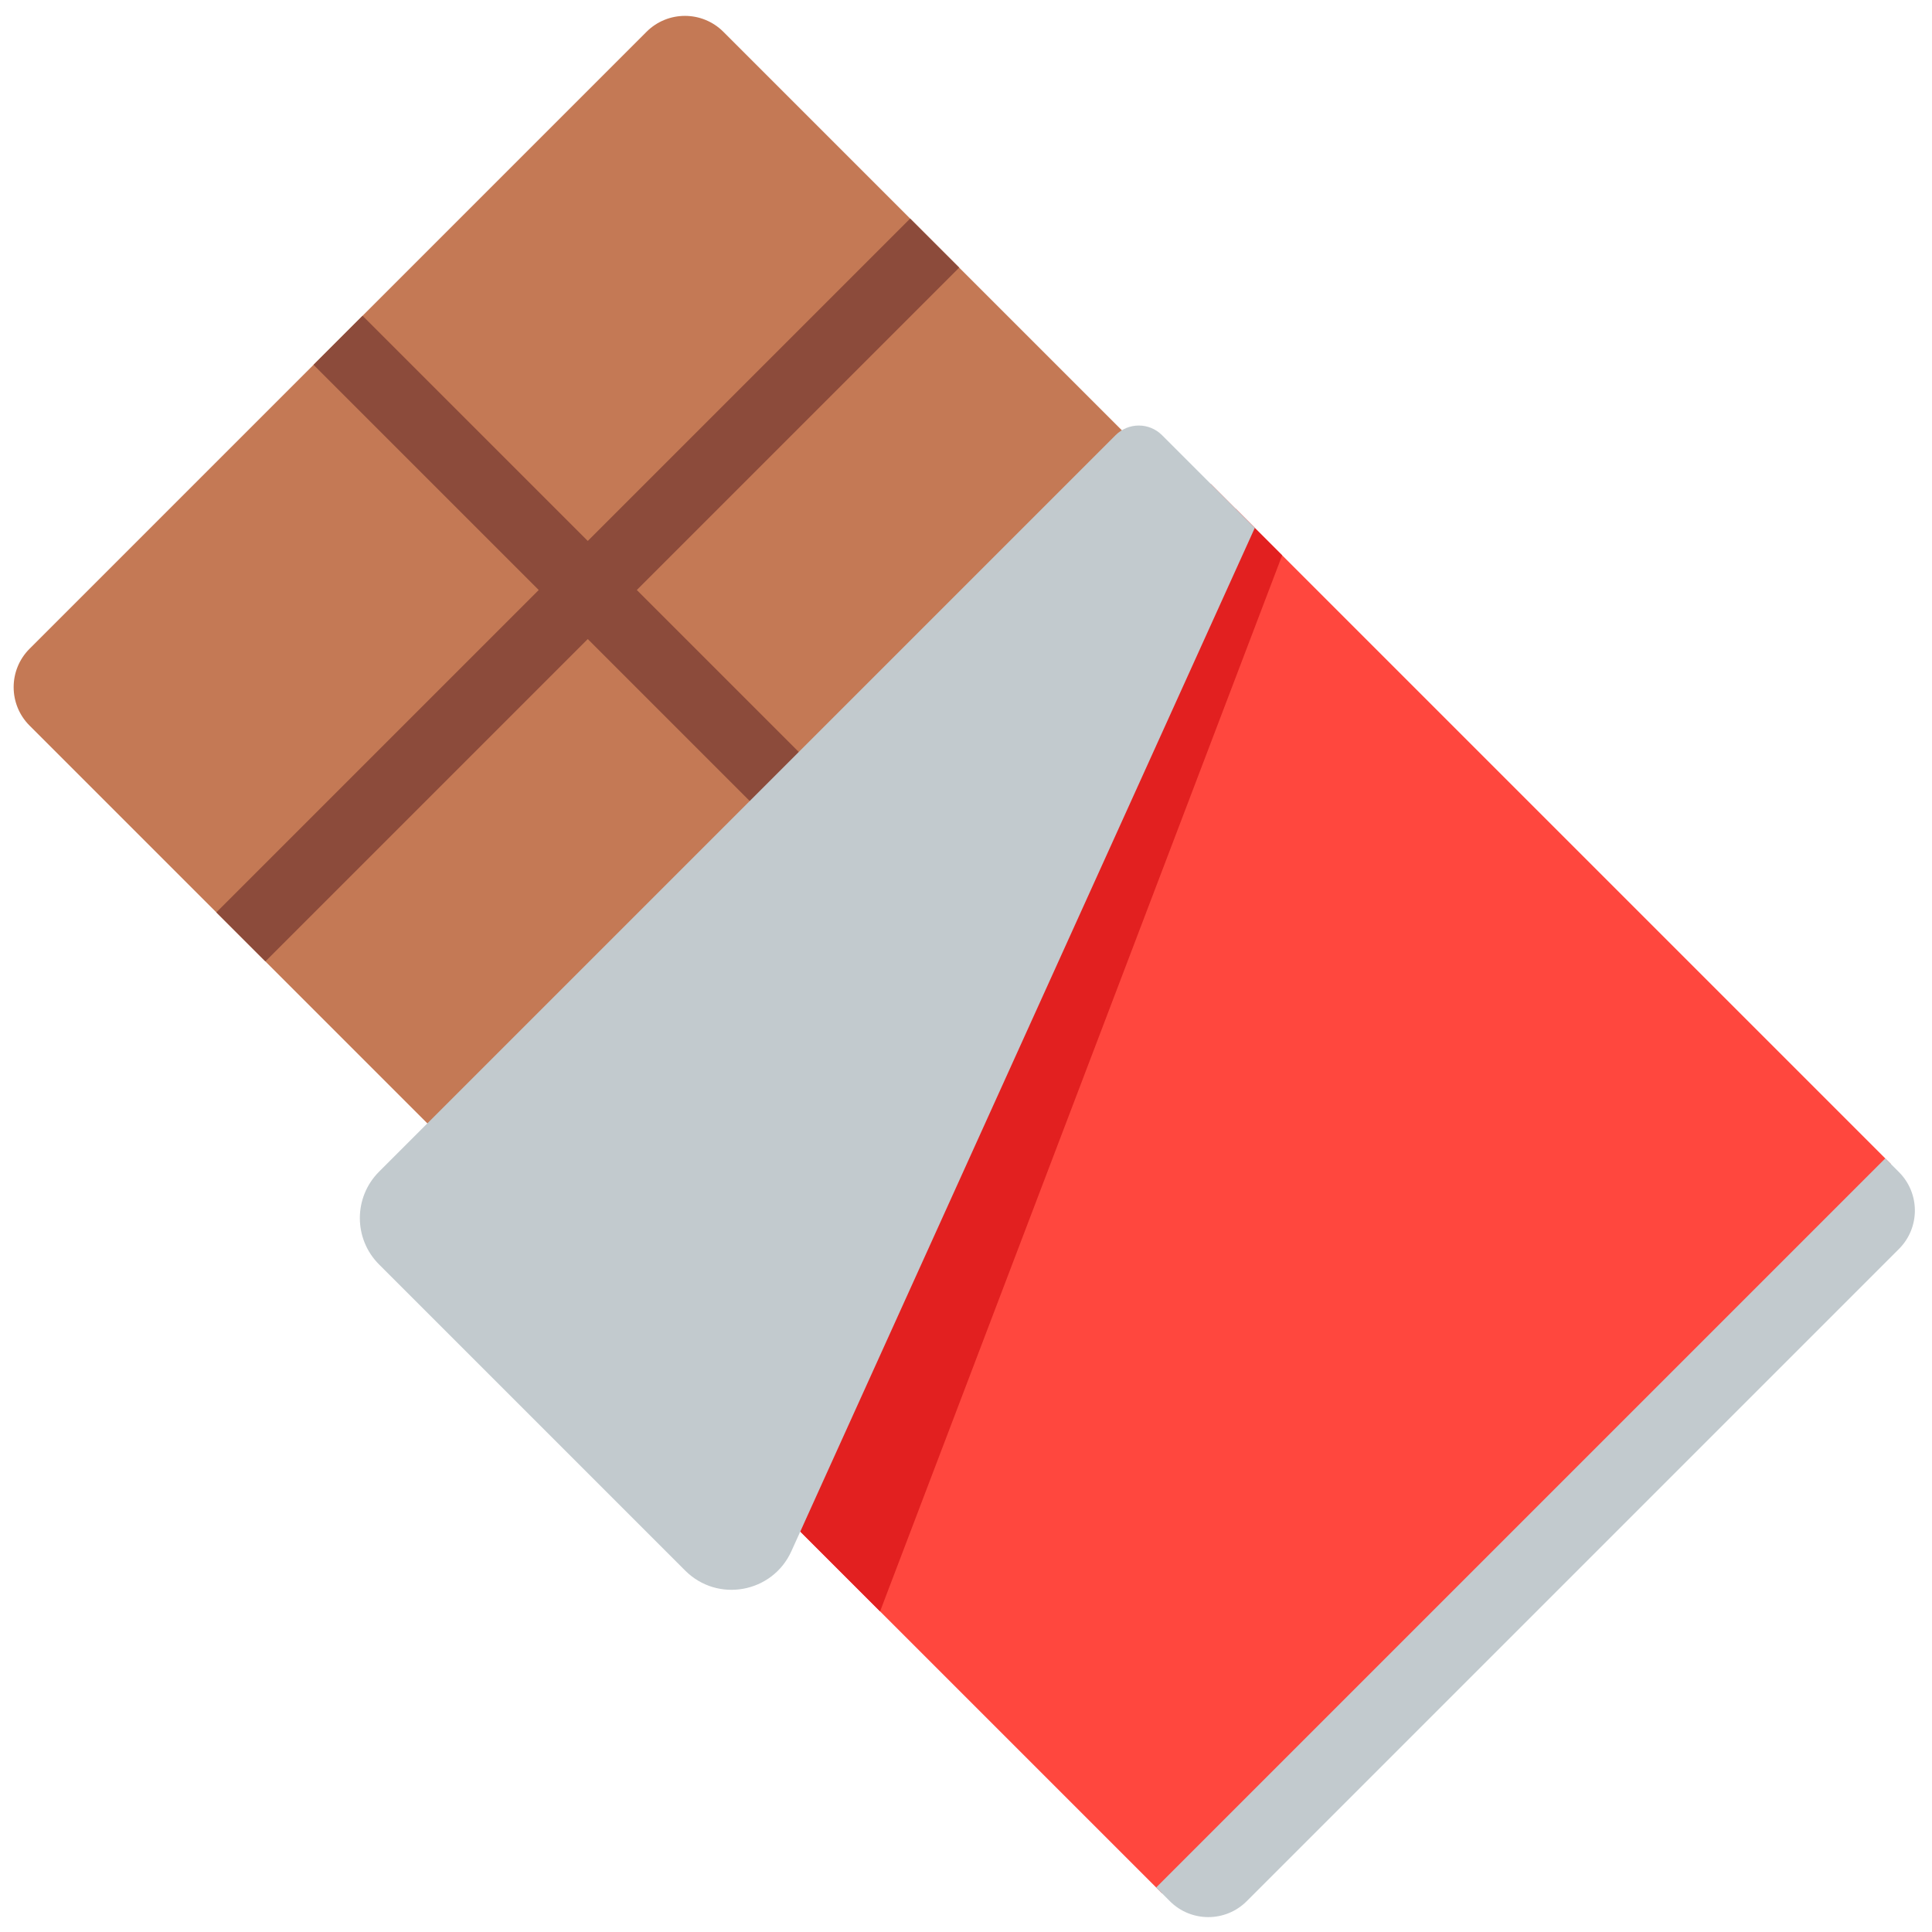
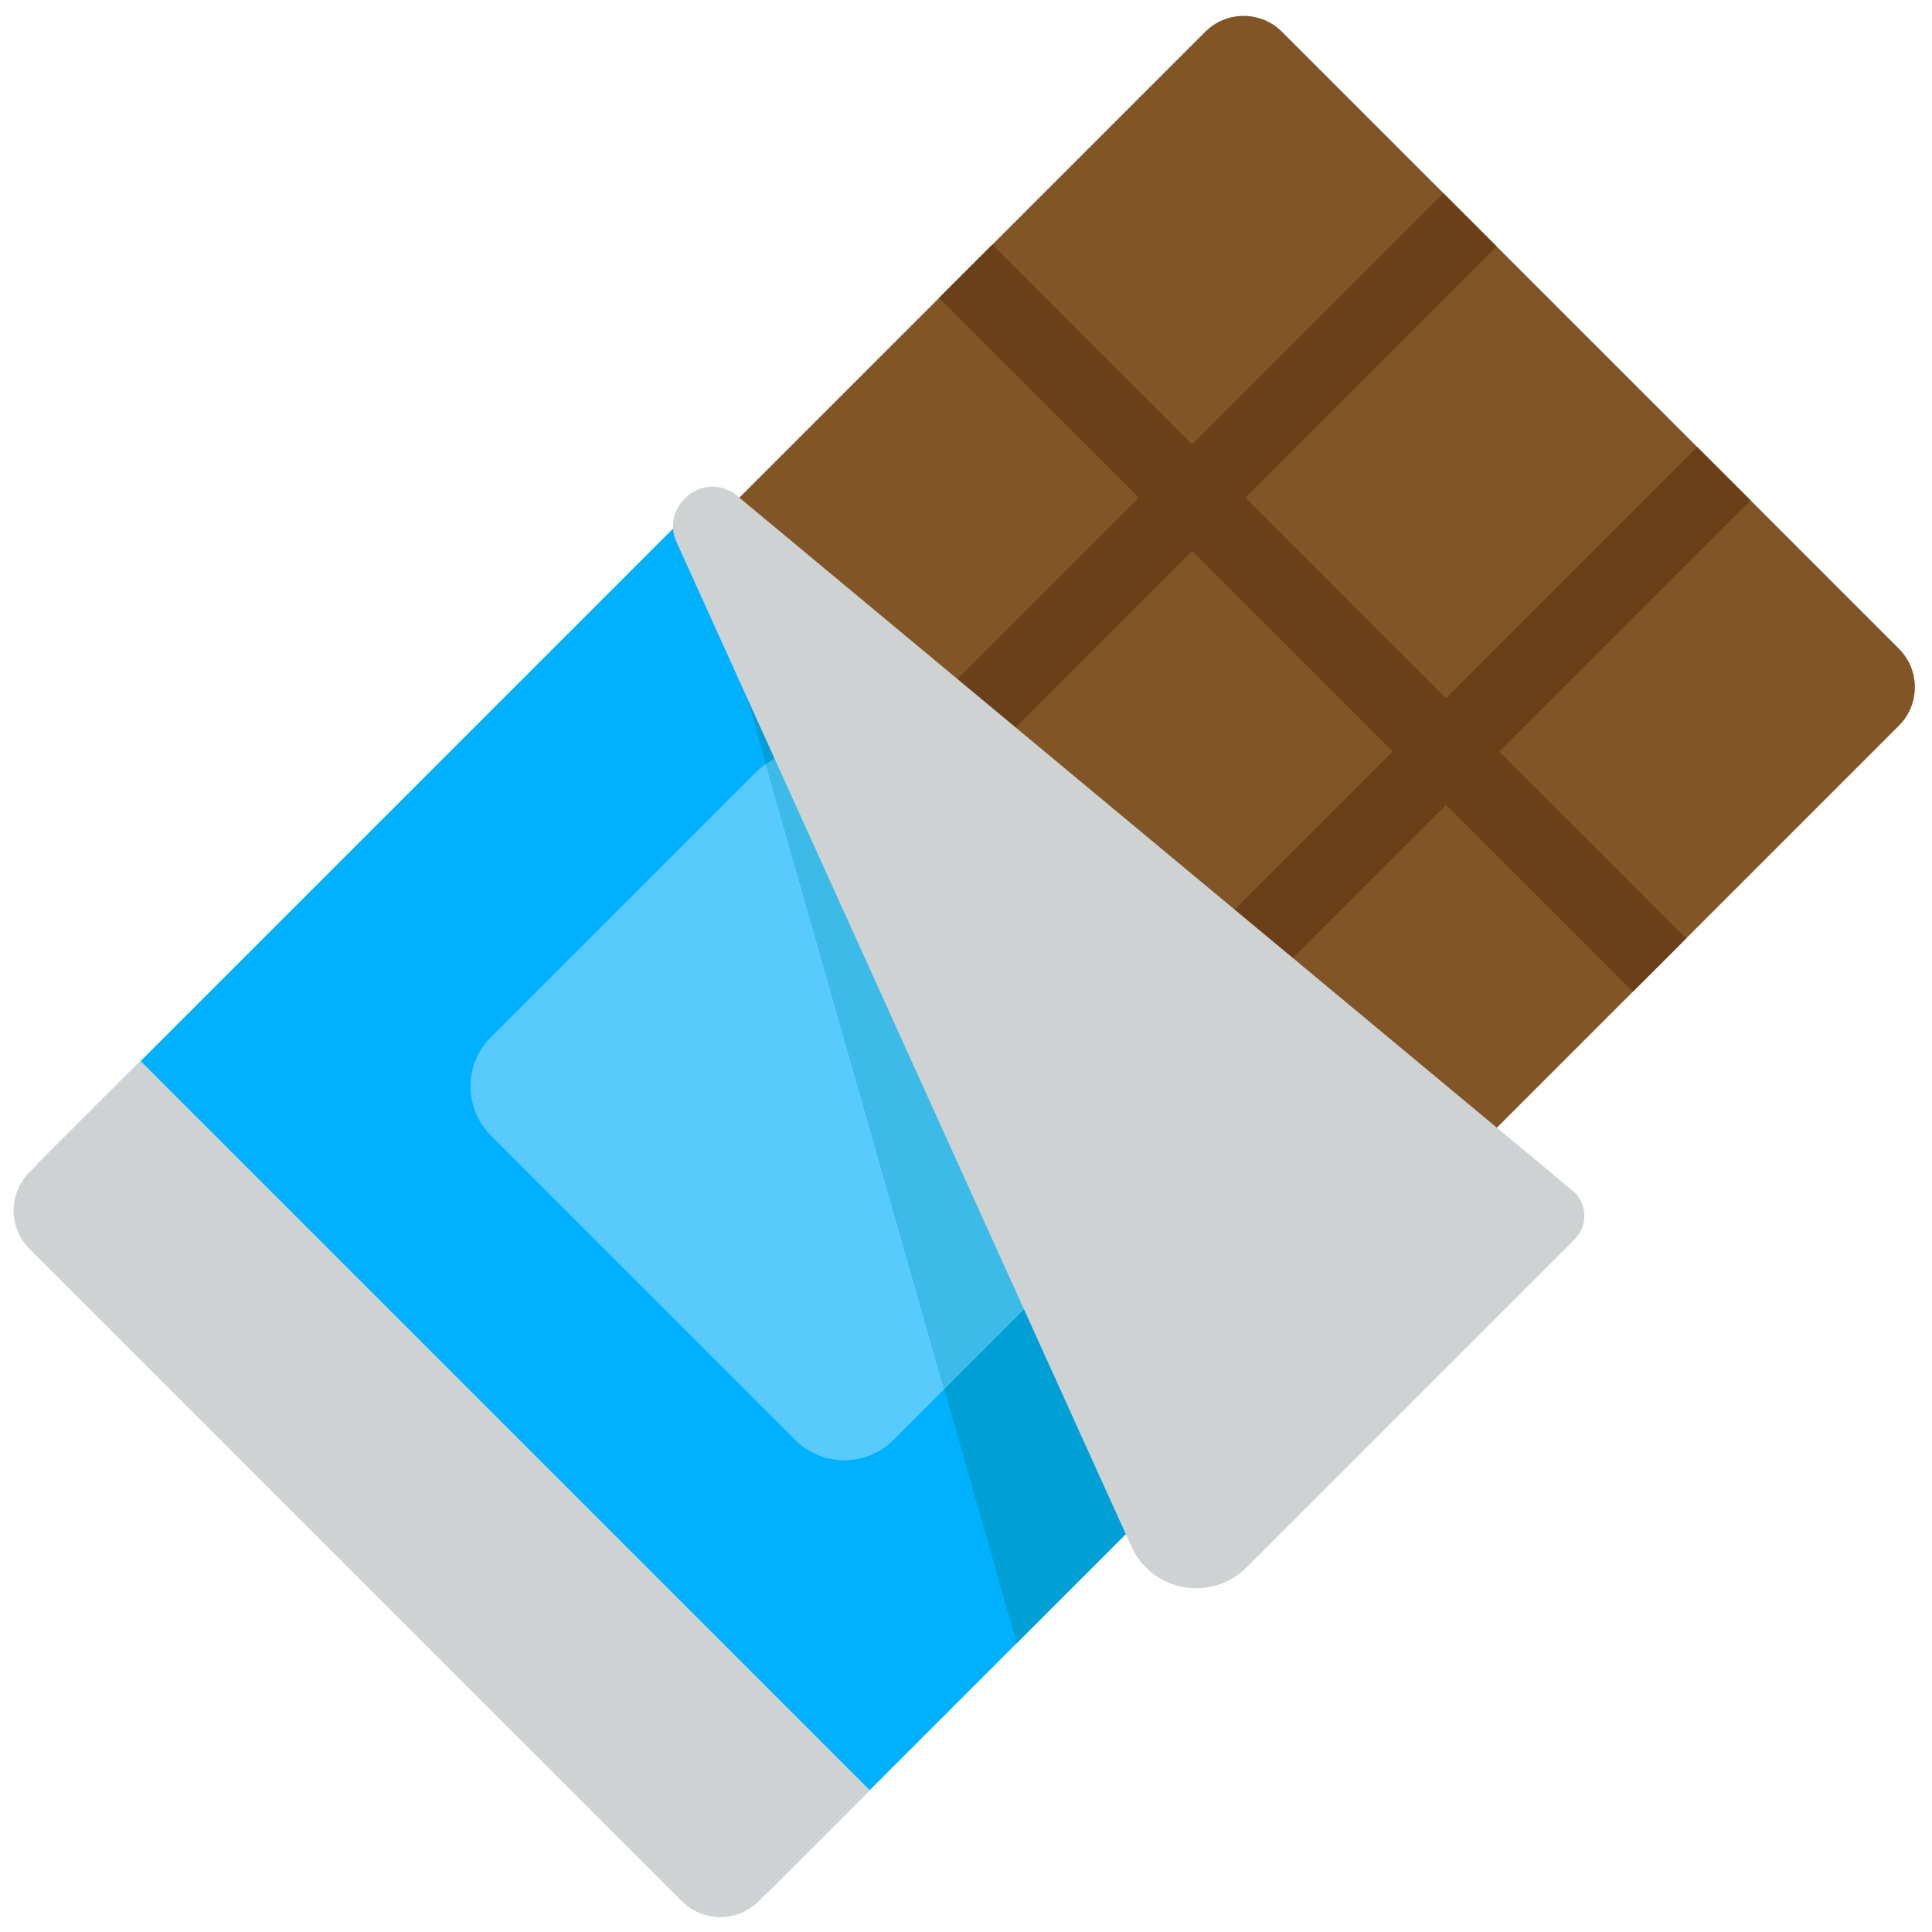
<svg xmlns="http://www.w3.org/2000/svg" version="1.1" x="0px" y="0px" viewBox="0 0 512 512" enable-background="new 0 0 512 512" xml:space="preserve">
  <g id="Layer_2">
-     <path fill="#FF473E" d="M501.132,308.508L307.916,501.724L127.641,321.449l193.217-193.217L501.132,308.508z" />
+     <path fill="#825527" d="M177.28,170.892L340.78,334.392c5.624,5.624,14.741,5.624,20.365,0l142.1-142.1   c5.624-5.624,5.624-14.741,0-20.365L339.745,8.428c-5.624-5.624-14.741-5.624-20.365,0l-142.1,142.1   C171.657,156.151,171.657,165.269,177.28,170.892z" />
  </g>
  <g id="Layer_3">
-     <path fill="#C2CACE" d="M503.244,330.984L330.392,503.836c-5.624,5.624-14.741,5.624-20.365,0l-3.632-3.632l193.217-193.217   l3.632,3.632C508.868,316.243,508.868,325.361,503.244,330.984z" />
+     <polygon fill="#00B1FF" points="9.948,308.508 203.164,501.724 383.439,321.449 183.417,135.038  " />
  </g>
  <g id="Layer_4">
-     <path fill="#C47955" d="M302.011,139.104L138.512,302.603c-5.624,5.624-14.741,5.624-20.365,0L7.836,192.292   c-5.624-5.624-5.624-14.741,0-20.365L171.335,8.428c5.624-5.624,14.741-5.624,20.365,0l110.312,110.312   C307.635,124.363,307.635,133.48,302.011,139.104z" />
+     <path fill="#59CAFC" d="M130.076,300.922l80.673,80.673c7.194,7.194,18.857,7.194,26.05,0l73.058-73.058   c7.373-7.373,7.162-19.392-0.467-26.501l-83.515-77.832c-7.258-6.764-18.569-6.565-25.584,0.45l-70.216,70.216   C122.883,282.066,122.883,293.729,130.076,300.922z" />
  </g>
  <g id="Layer_5">
-     <path fill="#E22020" d="M327.407,134.783l12.38,12.38L233.228,427.036l-21.151-21.151L327.407,134.783z" />
+     <path fill="#CFD2D3" d="M7.836,330.984l172.852,172.852c5.624,5.624,14.741,5.624,20.365,0l29.432-29.432L37.268,281.188   L7.836,310.619C2.212,316.243,2.212,325.361,7.836,330.984z" />
  </g>
  <g id="Layer_6">
-     <path fill="#8C4B3B" d="M168.763,156.356l43.652,43.652l-12.999,12.999l-43.652-43.652l-85.432,85.432l-12.999-12.999   l85.432-85.432L83.086,96.677l12.999-12.999l59.679,59.679l85.433-85.433l12.999,12.999L168.763,156.356z" />
+     <polygon fill="#009FD6" points="299.003,405.886 269.444,435.444 183.673,134.783  " />
  </g>
  <g id="Layer_7">
-     <path fill="#C2CACE" d="M307.941,115.317l24.589,24.589L209.716,411.099c-5.012,11.068-19.541,13.713-28.133,5.122l-81.126-81.126   c-6.79-6.79-6.79-17.799,0-24.589l195.189-195.189C299.042,111.922,304.546,111.922,307.941,115.317z" />
+     <polygon fill="#6B3F18" points="463.932,132.614 449.789,118.472 383.225,185.035 330.054,131.864 396.617,65.301 382.475,51.158    315.911,117.721 262.999,64.809 248.856,78.952 301.769,131.864 234.356,199.276 248.499,213.419 315.911,146.007 369.083,199.178    301.67,266.59 315.812,280.732 383.225,213.32 432.721,262.815 446.863,248.673 397.368,199.178  " />
+   </g>
+   <g id="Layer_8">
+     <path fill="#3DBBE8" d="M202.975,202.444l47.272,165.705l22.943-22.943l-62.031-145.814   C208.276,199.731,205.464,200.751,202.975,202.444z" />
+   </g>
+   <g id="Layer_9">
+     <path fill="#CFD2D3" d="M181.698,131.926l-0.394,0.394c-2.961,2.961-3.778,7.447-2.05,11.262l120.576,266.252   c5.434,12,21.187,14.867,30.501,5.553l86.965-86.965c3.433-3.433,3.433-9,0-12.433L195.242,131.305   C191.245,127.981,185.374,128.25,181.698,131.926z" />
  </g>
</svg>
